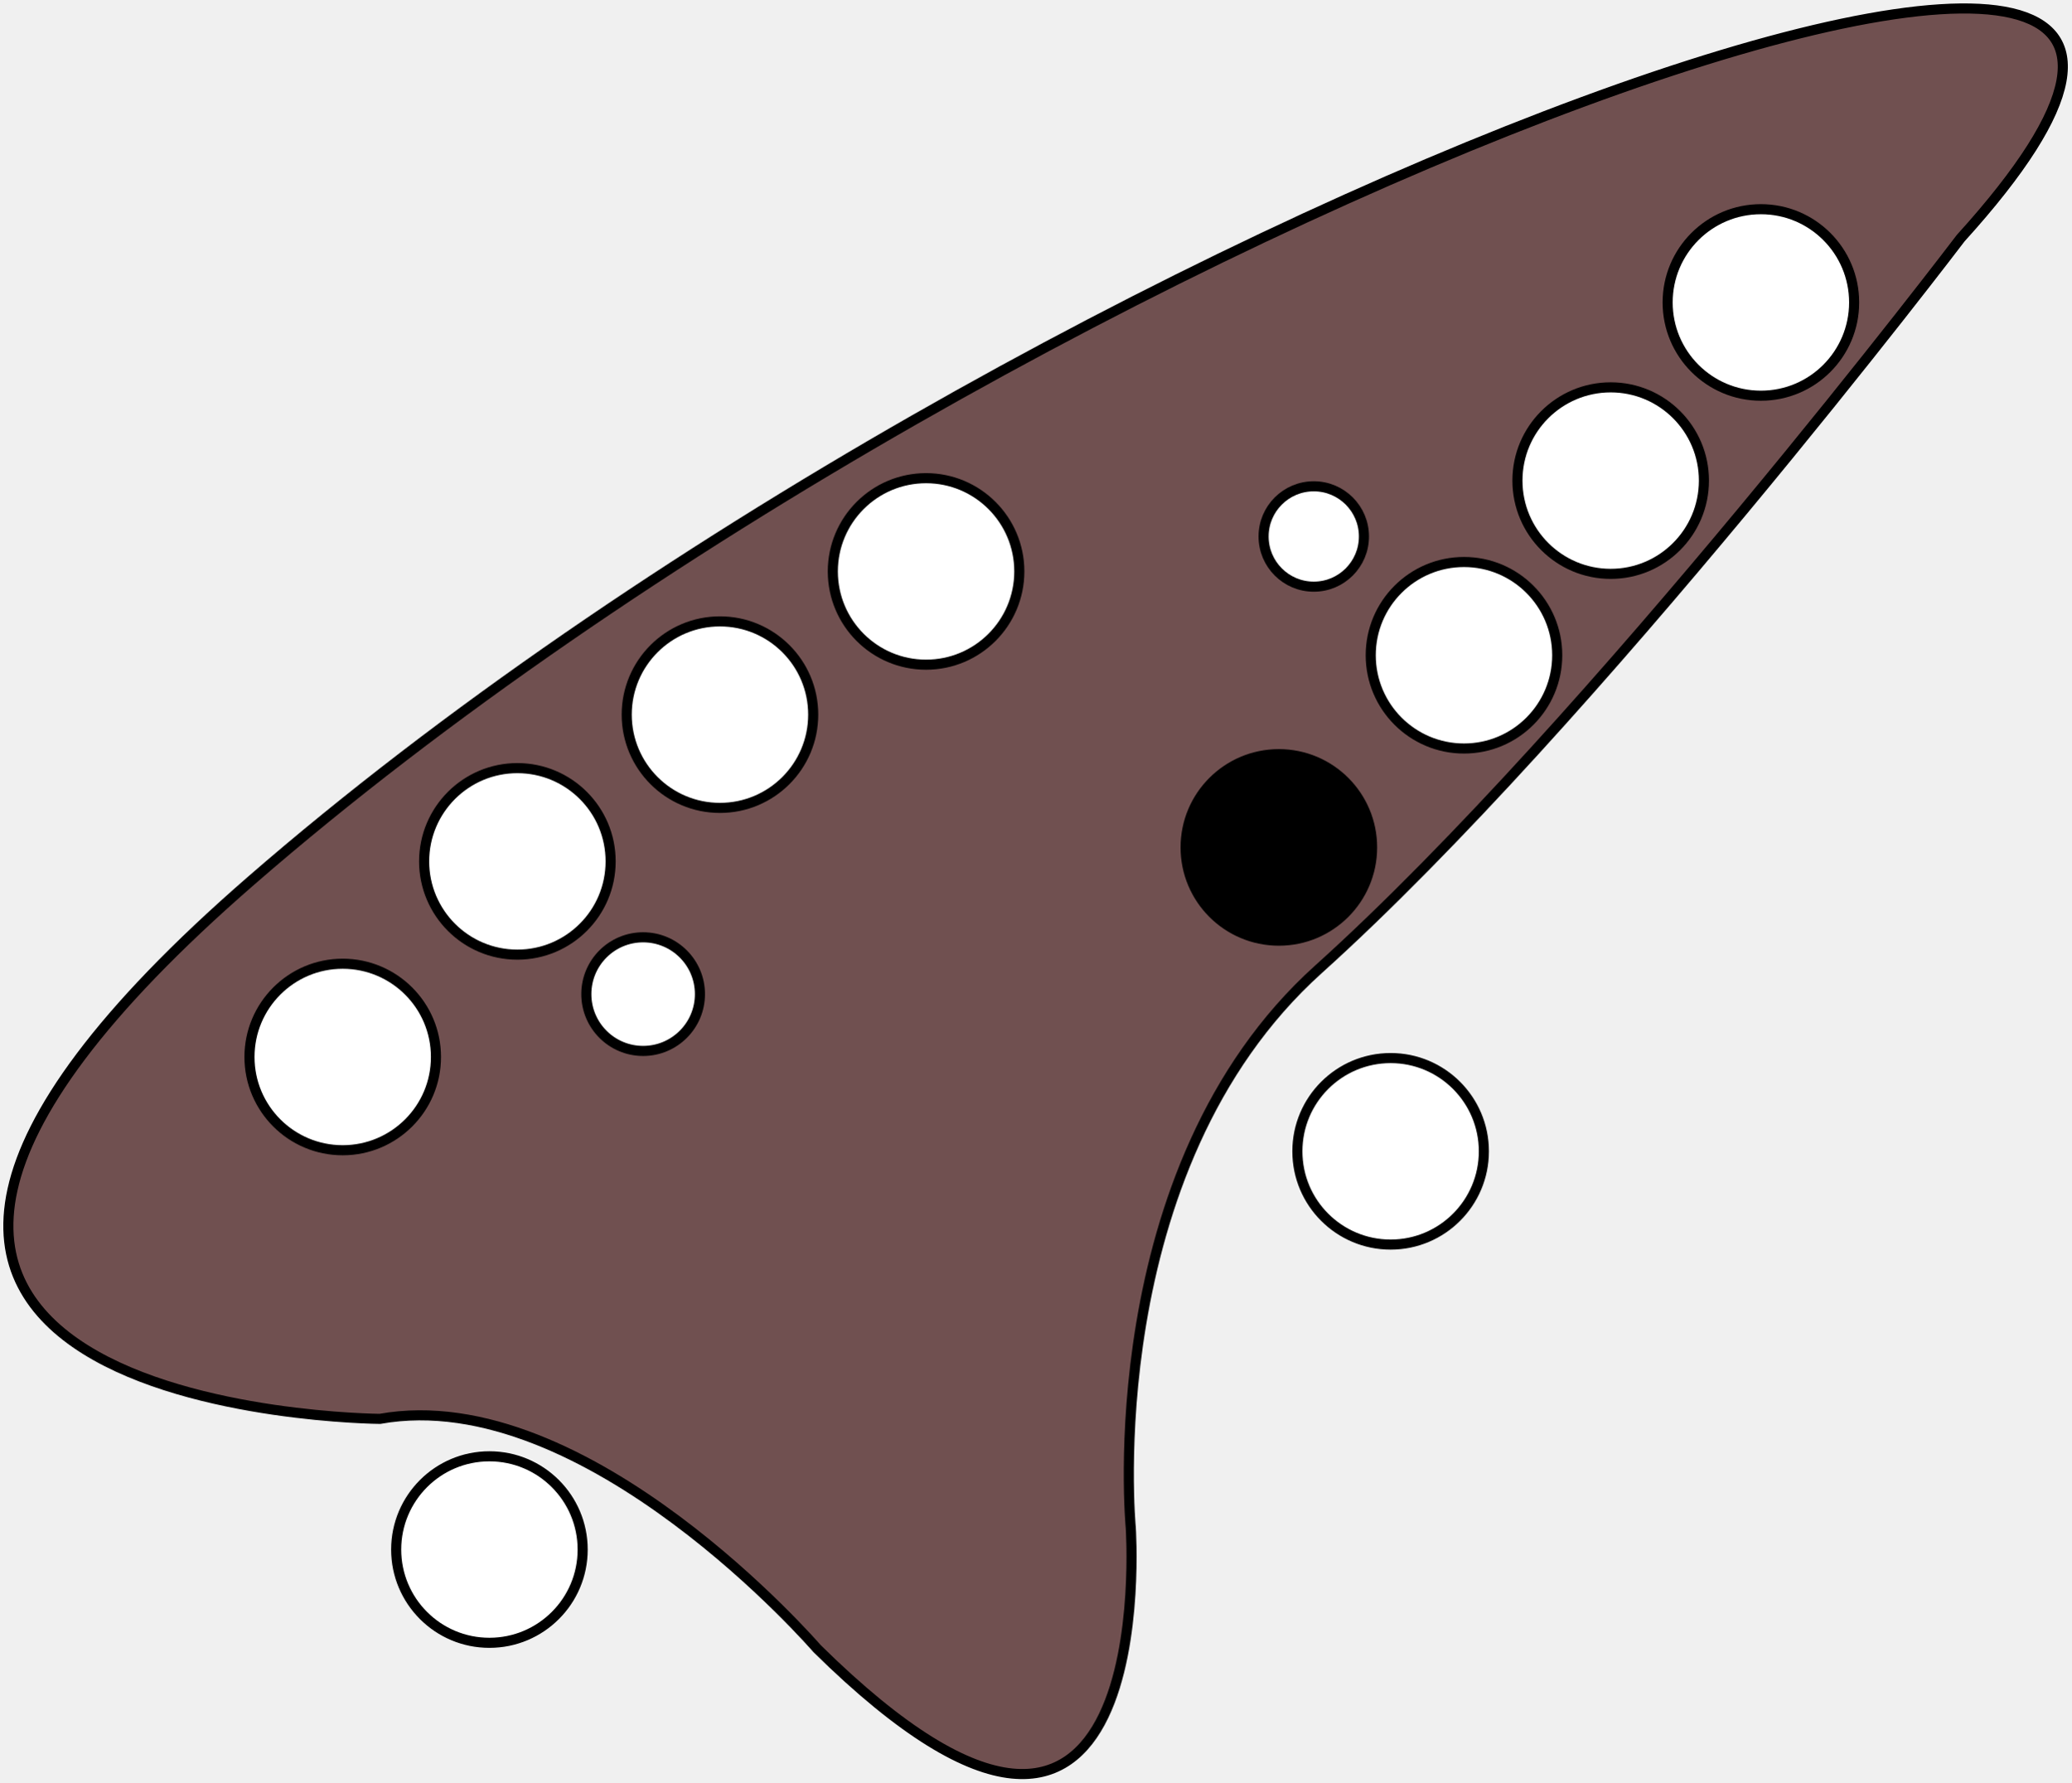
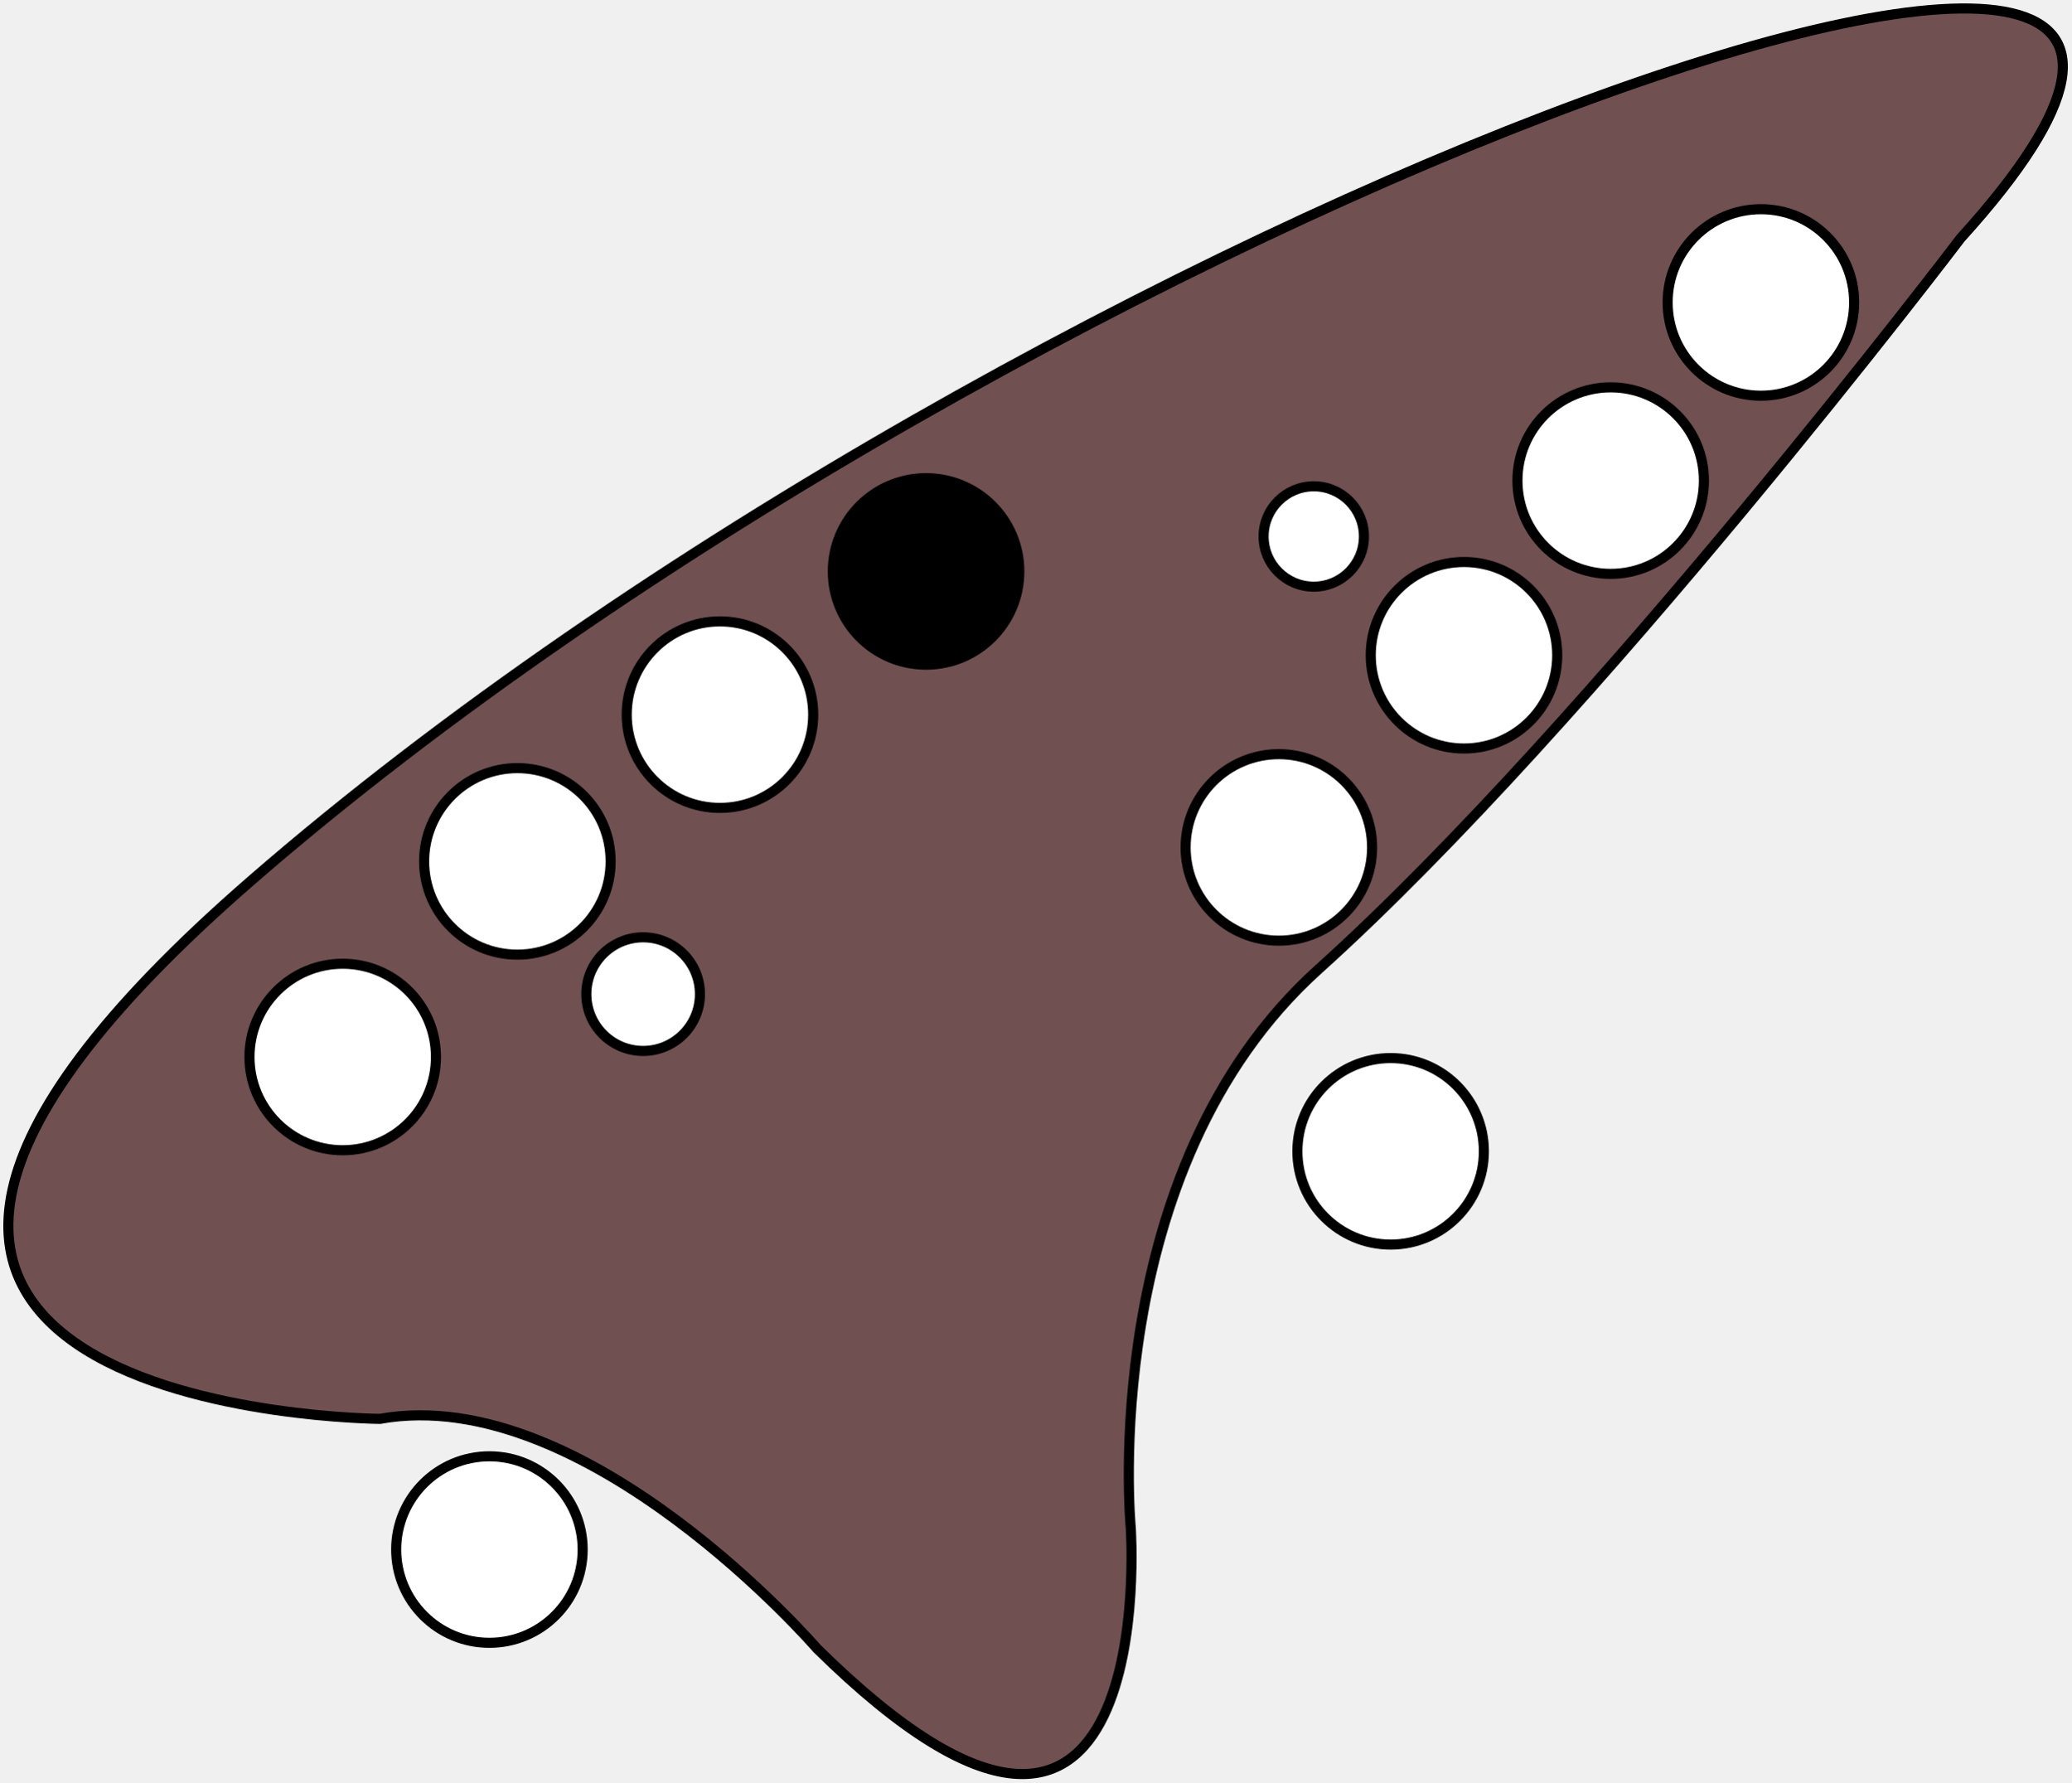
<svg xmlns="http://www.w3.org/2000/svg" width="82.138mm" height="70.682mm" viewBox="0 0 82.138 70.682" version="1.1" id="svg1">
  <defs id="defs1">
    <linearGradient id="swatch1">
      <stop style="stop-color:#ffffff;stop-opacity:1;" offset="0" id="stop1" />
    </linearGradient>
  </defs>
  <g id="layer1" transform="translate(-70.74366,-41.10124)">
    <path style="fill:#705050;fill-opacity:1;stroke:#000000;stroke-width:0.4;stroke-linecap:butt;stroke-linejoin:miter;stroke-dasharray:none;stroke-opacity:1" d="m 148.5,50.545 c 19.681,-21.707 -37.132,-1.162 -67.785,25.468 -24.344,21.148 5.094,21.354 5.094,21.354 8.195,-1.473 17.338,9.11 17.338,9.11 13.714,13.518 12.44,-4.8 12.44,-4.8 0,0 -1.371,-14.203 7.445,-22.138 C 133.948,69.715 148.5,50.545 148.5,50.545 Z" id="path13" />
    <g id="g1" transform="translate(1.662354,-1.800884)">
      <circle style="fill:#ffffff;fill-opacity:1;fill-rule:evenodd;stroke:#000000;stroke-width:0.4;stroke-dasharray:none;stroke-opacity:1" id="path2" cx="82.672" cy="84.817" r="3.698" />
      <circle style="fill:#ffffff;fill-opacity:1;fill-rule:evenodd;stroke:#000000;stroke-width:0.4;stroke-dasharray:none;stroke-opacity:1" id="path3" cx="89.599" cy="77.06" r="3.698" />
      <circle style="fill:#ffffff;fill-opacity:1;fill-rule:evenodd;stroke:#000000;stroke-width:0.4;stroke-dasharray:none;stroke-opacity:1" id="path4" cx="97.633" cy="71.241" r="3.698" />
-       <circle style="fill:#ffffff;fill-opacity:1;fill-rule:evenodd;stroke:#000000;stroke-width:0.4;stroke-dasharray:none;stroke-opacity:1" id="path5" cx="105.807" cy="65.562" r="3.698" />
-       <circle style="fill:#000000;fill-opacity:1;fill-rule:evenodd;stroke:#000000;stroke-width:0.4;stroke-dasharray:none;stroke-opacity:1" id="path8" cx="119.798" cy="76.506" r="3.698" />
+       <circle style="fill:#000000;fill-opacity:1;fill-rule:evenodd;stroke:#000000;stroke-width:0.4;stroke-dasharray:none;stroke-opacity:1" id="path5" cx="105.807" cy="65.562" r="3.698" />
+       <circle style="fill:#ffffff;fill-opacity:1;fill-rule:evenodd;stroke:#000000;stroke-width:0.4;stroke-dasharray:none;stroke-opacity:1" id="path8" cx="119.798" cy="76.506" r="3.698" />
      <circle style="fill:#ffffff;fill-opacity:1;fill-rule:evenodd;stroke:#000000;stroke-width:0.4;stroke-dasharray:none;stroke-opacity:1" id="path9" cx="127.14" cy="68.886" r="3.698" />
      <circle style="fill:#ffffff;fill-opacity:1;fill-rule:evenodd;stroke:#000000;stroke-width:0.4;stroke-dasharray:none;stroke-opacity:1" id="path10" cx="132.958" cy="61.96" r="3.698" />
      <circle style="fill:#ffffff;fill-opacity:1;fill-rule:evenodd;stroke:#000000;stroke-width:0.4;stroke-dasharray:none;stroke-opacity:1" id="path11" cx="138.915" cy="54.895" r="3.698" />
      <circle style="fill:#ffffff;fill-opacity:1;fill-rule:evenodd;stroke:#000000;stroke-width:0.4;stroke-dasharray:none;stroke-opacity:1" id="path1" cx="88.49" cy="104.35" r="3.698" />
      <circle style="fill:#ffffff;fill-opacity:1;fill-rule:evenodd;stroke:#000000;stroke-width:0.4;stroke-dasharray:none;stroke-opacity:1" id="path7" cx="124.231" cy="88.558" r="3.698" />
      <circle style="fill:#ffffff;fill-opacity:1;fill-rule:evenodd;stroke:#000000;stroke-width:0.4;stroke-dasharray:none;stroke-opacity:1" id="path6" cx="94.586" cy="82.324" r="2.253" />
      <circle style="fill:#ffffff;fill-opacity:1;fill-rule:evenodd;stroke:#000000;stroke-width:0.4;stroke-dasharray:none;stroke-opacity:1" id="path12" cx="121.183" cy="64.176" r="1.99" />
    </g>
  </g>
</svg>
